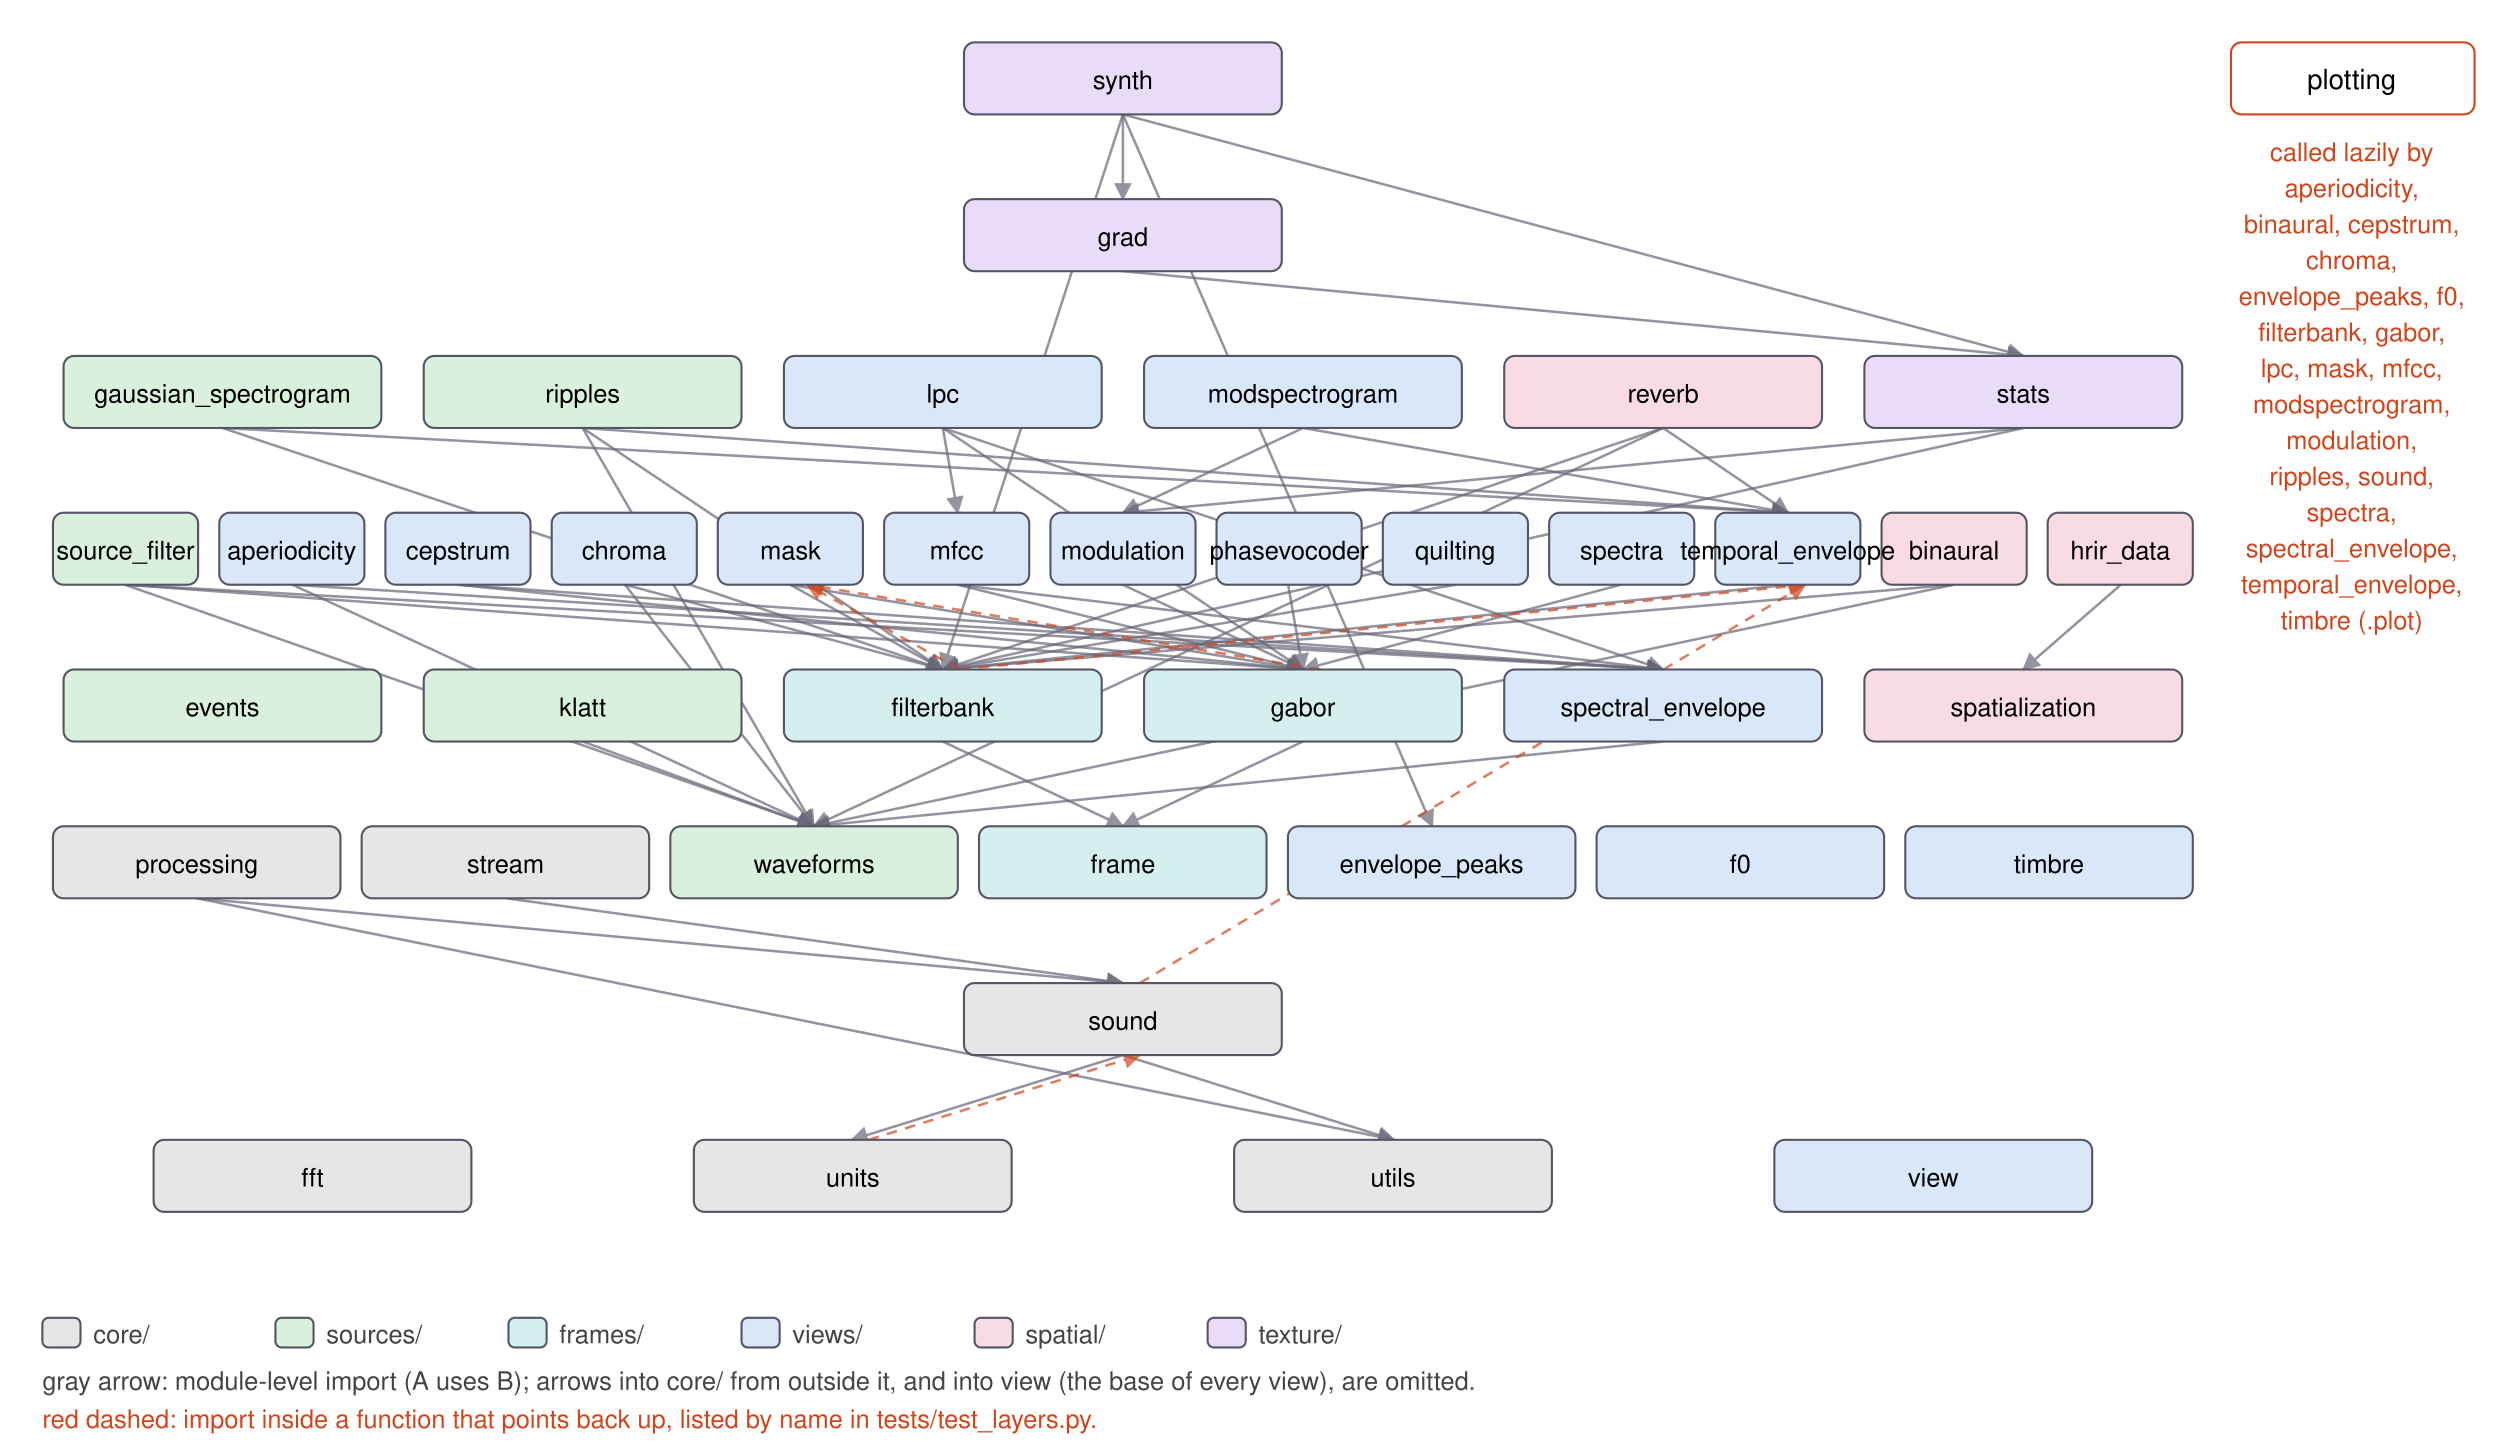
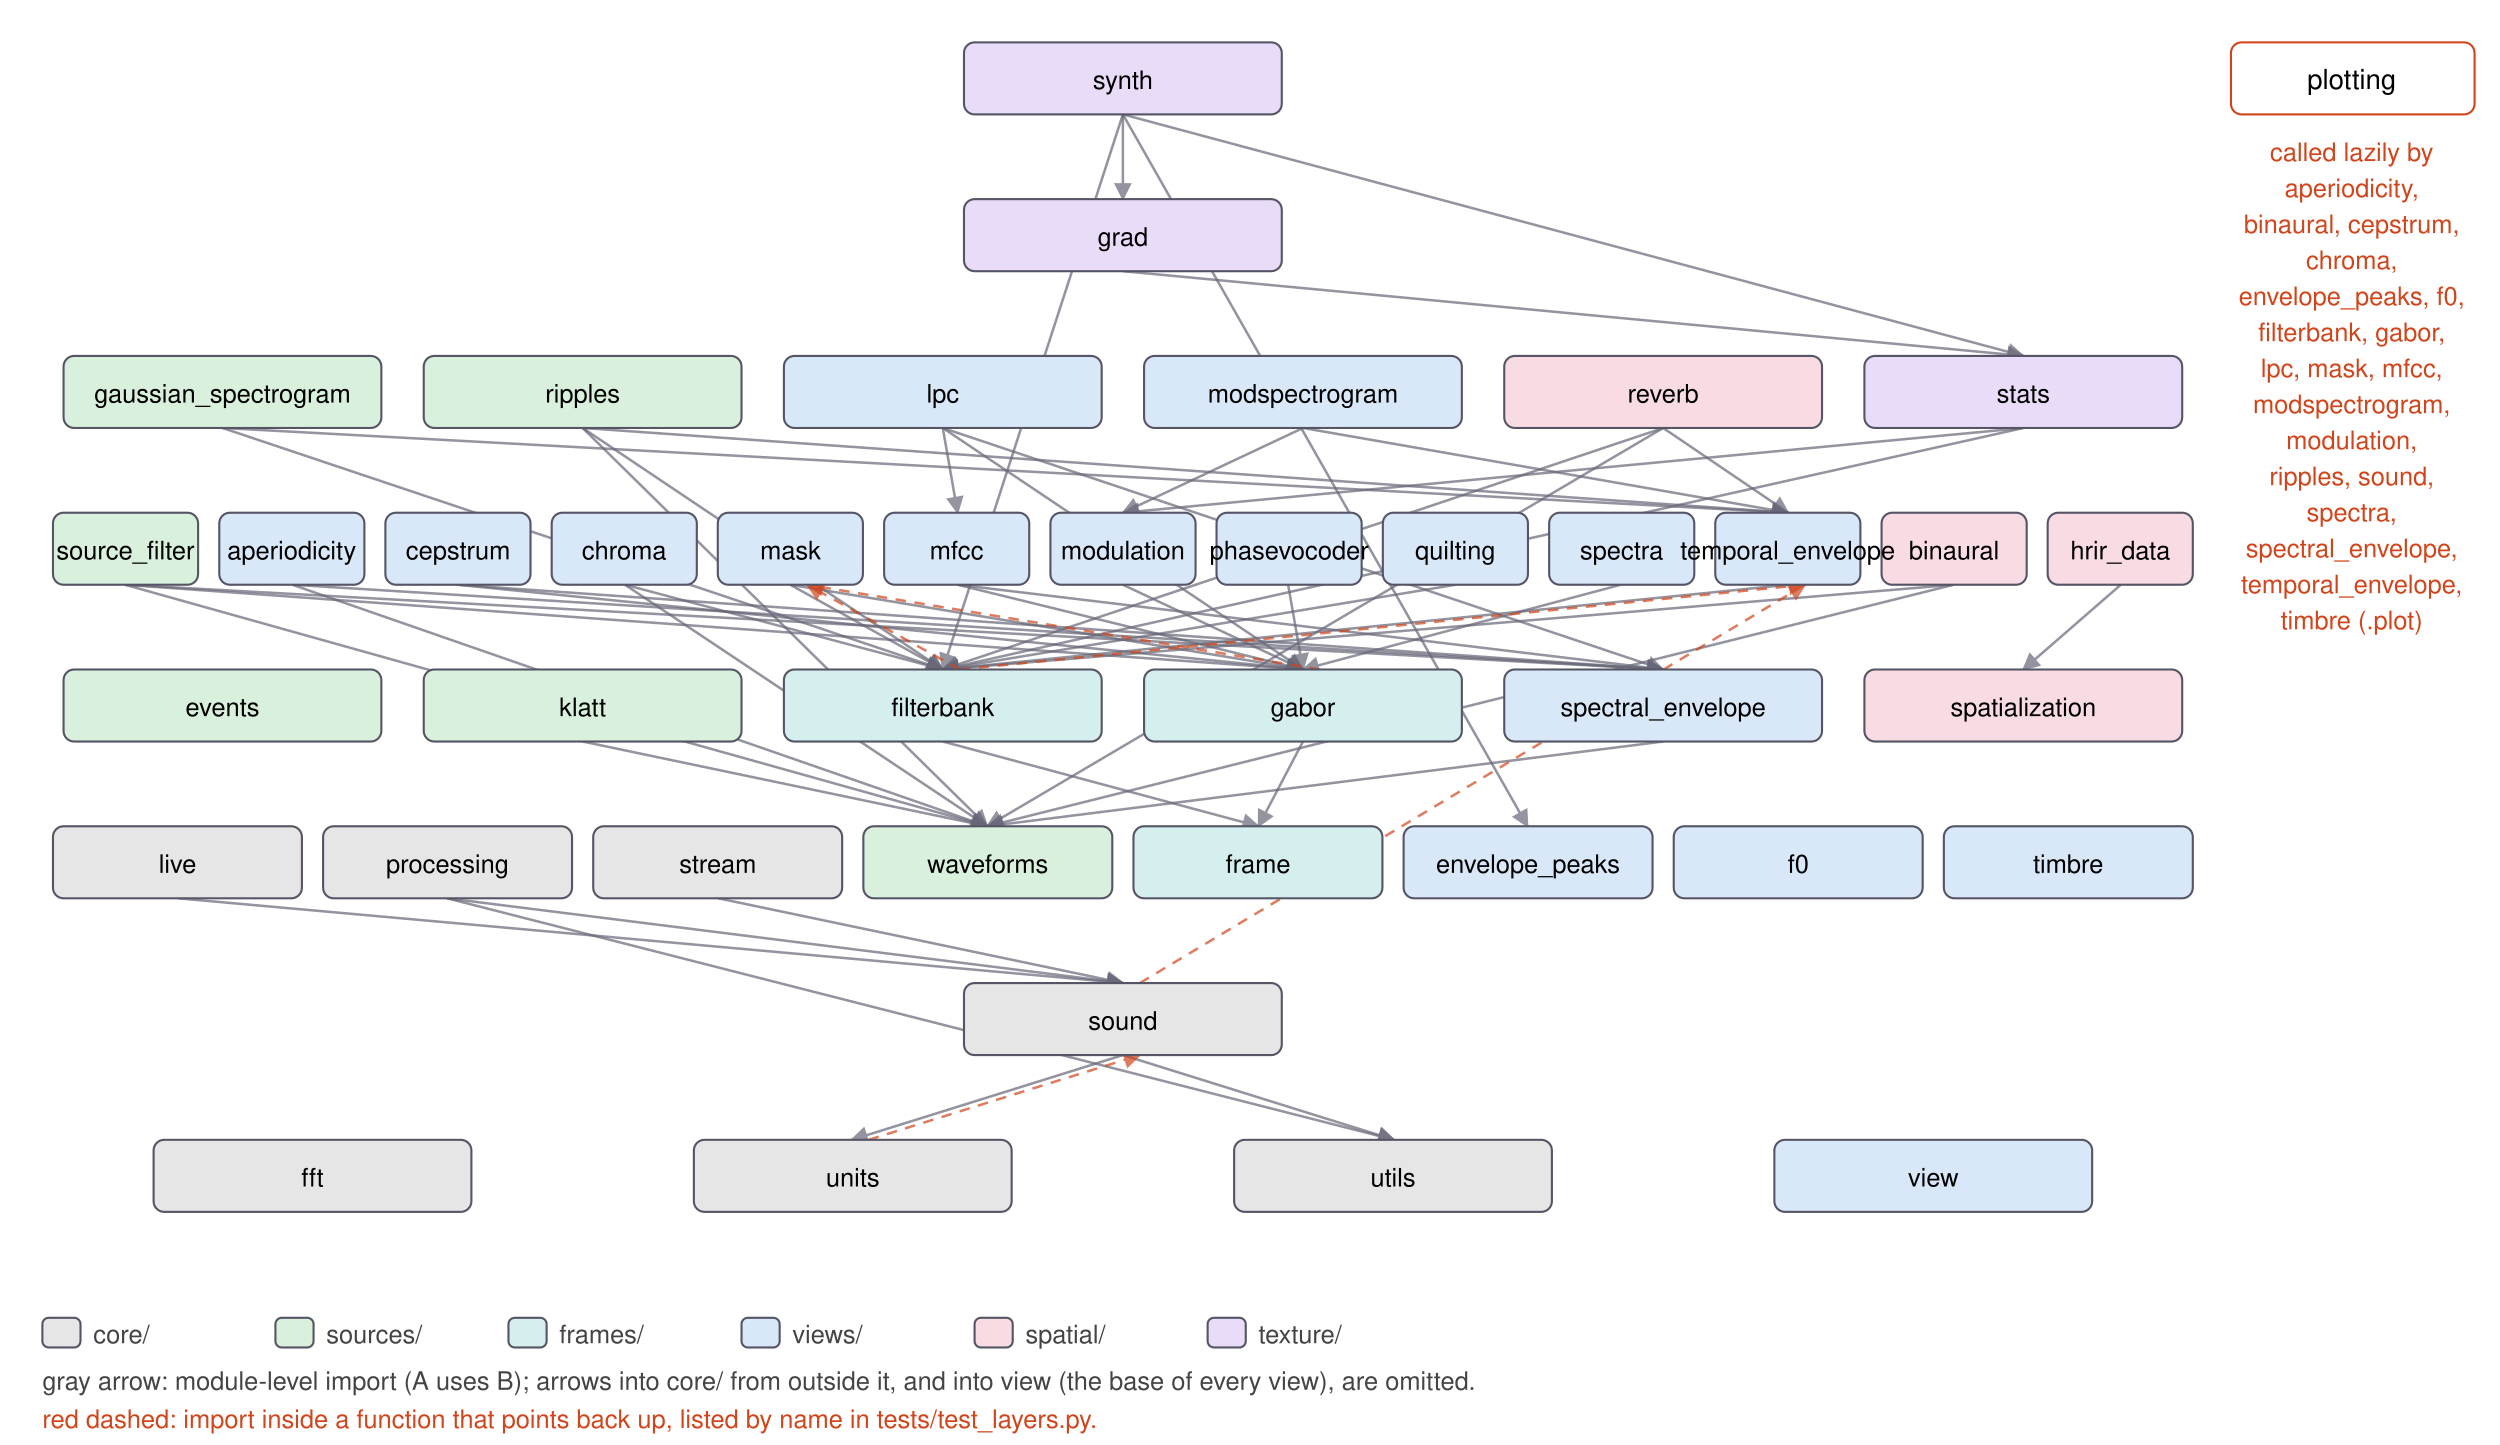
<svg xmlns="http://www.w3.org/2000/svg" viewBox="0 0 1180 682" font-family="Helvetica,Arial,sans-serif" font-size="13">
  <defs>
    <marker id="a" viewBox="0 0 10 10" refX="9" refY="5" markerWidth="7" markerHeight="7" orient="auto">
      <path d="M0,0L10,5L0,10z" fill="#667" />
    </marker>
    <marker id="r" viewBox="0 0 10 10" refX="9" refY="5" markerWidth="7" markerHeight="7" orient="auto">
      <path d="M0,0L10,5L0,10z" fill="#d0451b" />
    </marker>
  </defs>
  <rect width="1180" height="682" fill="#ffffff" />
-   <line x1="93" y1="424" x2="530" y2="464" stroke="#667" stroke-width="1.2" marker-end="url(#a)" opacity="0.7" />
-   <line x1="93" y1="424" x2="658" y2="538" stroke="#667" stroke-width="1.2" marker-end="url(#a)" opacity="0.7" />
+   <line x1="84" y1="424" x2="530" y2="464" stroke="#667" stroke-width="1.2" marker-end="url(#a)" opacity="0.7" />
+   <line x1="211" y1="424" x2="530" y2="464" stroke="#667" stroke-width="1.2" marker-end="url(#a)" opacity="0.7" />
+   <line x1="211" y1="424" x2="658" y2="538" stroke="#667" stroke-width="1.2" marker-end="url(#a)" opacity="0.7" />
  <line x1="530" y1="498" x2="402" y2="538" stroke="#667" stroke-width="1.2" marker-end="url(#a)" opacity="0.7" />
  <line x1="530" y1="498" x2="658" y2="538" stroke="#667" stroke-width="1.2" marker-end="url(#a)" opacity="0.7" />
-   <line x1="239" y1="424" x2="530" y2="464" stroke="#667" stroke-width="1.2" marker-end="url(#a)" opacity="0.7" />
-   <line x1="445" y1="350" x2="530" y2="390" stroke="#667" stroke-width="1.2" marker-end="url(#a)" opacity="0.7" />
-   <line x1="615" y1="350" x2="530" y2="390" stroke="#667" stroke-width="1.2" marker-end="url(#a)" opacity="0.7" />
+   <line x1="339" y1="424" x2="530" y2="464" stroke="#667" stroke-width="1.2" marker-end="url(#a)" opacity="0.7" />
+   <line x1="445" y1="350" x2="594" y2="390" stroke="#667" stroke-width="1.2" marker-end="url(#a)" opacity="0.7" />
+   <line x1="615" y1="350" x2="594" y2="390" stroke="#667" stroke-width="1.2" marker-end="url(#a)" opacity="0.7" />
  <line x1="105" y1="202" x2="445" y2="316" stroke="#667" stroke-width="1.2" marker-end="url(#a)" opacity="0.7" />
  <line x1="105" y1="202" x2="844" y2="242" stroke="#667" stroke-width="1.2" marker-end="url(#a)" opacity="0.7" />
-   <line x1="275" y1="350" x2="384" y2="390" stroke="#667" stroke-width="1.2" marker-end="url(#a)" opacity="0.7" />
+   <line x1="275" y1="350" x2="466" y2="390" stroke="#667" stroke-width="1.2" marker-end="url(#a)" opacity="0.7" />
  <line x1="275" y1="202" x2="445" y2="316" stroke="#667" stroke-width="1.2" marker-end="url(#a)" opacity="0.7" />
-   <line x1="275" y1="202" x2="384" y2="390" stroke="#667" stroke-width="1.2" marker-end="url(#a)" opacity="0.7" />
+   <line x1="275" y1="202" x2="466" y2="390" stroke="#667" stroke-width="1.2" marker-end="url(#a)" opacity="0.7" />
  <line x1="275" y1="202" x2="844" y2="242" stroke="#667" stroke-width="1.2" marker-end="url(#a)" opacity="0.7" />
  <line x1="59" y1="276" x2="615" y2="316" stroke="#667" stroke-width="1.2" marker-end="url(#a)" opacity="0.7" />
-   <line x1="59" y1="276" x2="384" y2="390" stroke="#667" stroke-width="1.2" marker-end="url(#a)" opacity="0.7" />
+   <line x1="59" y1="276" x2="466" y2="390" stroke="#667" stroke-width="1.2" marker-end="url(#a)" opacity="0.7" />
  <line x1="59" y1="276" x2="785" y2="316" stroke="#667" stroke-width="1.2" marker-end="url(#a)" opacity="0.7" />
  <line x1="922" y1="276" x2="445" y2="316" stroke="#667" stroke-width="1.2" marker-end="url(#a)" opacity="0.7" />
-   <line x1="922" y1="276" x2="384" y2="390" stroke="#667" stroke-width="1.2" marker-end="url(#a)" opacity="0.7" />
+   <line x1="922" y1="276" x2="466" y2="390" stroke="#667" stroke-width="1.2" marker-end="url(#a)" opacity="0.7" />
  <line x1="1001" y1="276" x2="955" y2="316" stroke="#667" stroke-width="1.2" marker-end="url(#a)" opacity="0.7" />
  <line x1="785" y1="202" x2="445" y2="316" stroke="#667" stroke-width="1.2" marker-end="url(#a)" opacity="0.7" />
-   <line x1="785" y1="202" x2="384" y2="390" stroke="#667" stroke-width="1.2" marker-end="url(#a)" opacity="0.7" />
+   <line x1="785" y1="202" x2="466" y2="390" stroke="#667" stroke-width="1.2" marker-end="url(#a)" opacity="0.7" />
  <line x1="785" y1="202" x2="844" y2="242" stroke="#667" stroke-width="1.2" marker-end="url(#a)" opacity="0.7" />
  <line x1="530" y1="128" x2="955" y2="168" stroke="#667" stroke-width="1.2" marker-end="url(#a)" opacity="0.7" />
  <line x1="955" y1="202" x2="445" y2="316" stroke="#667" stroke-width="1.2" marker-end="url(#a)" opacity="0.7" />
  <line x1="955" y1="202" x2="530" y2="242" stroke="#667" stroke-width="1.2" marker-end="url(#a)" opacity="0.7" />
  <line x1="530" y1="54" x2="445" y2="316" stroke="#667" stroke-width="1.2" marker-end="url(#a)" opacity="0.7" />
  <line x1="530" y1="54" x2="530" y2="94" stroke="#667" stroke-width="1.2" marker-end="url(#a)" opacity="0.7" />
  <line x1="530" y1="54" x2="955" y2="168" stroke="#667" stroke-width="1.2" marker-end="url(#a)" opacity="0.7" />
-   <line x1="530" y1="54" x2="676" y2="390" stroke="#667" stroke-width="1.2" marker-end="url(#a)" opacity="0.7" />
-   <line x1="138" y1="276" x2="384" y2="390" stroke="#667" stroke-width="1.2" marker-end="url(#a)" opacity="0.7" />
+   <line x1="530" y1="54" x2="721" y2="390" stroke="#667" stroke-width="1.2" marker-end="url(#a)" opacity="0.7" />
+   <line x1="138" y1="276" x2="466" y2="390" stroke="#667" stroke-width="1.2" marker-end="url(#a)" opacity="0.7" />
  <line x1="138" y1="276" x2="785" y2="316" stroke="#667" stroke-width="1.2" marker-end="url(#a)" opacity="0.7" />
  <line x1="216" y1="276" x2="615" y2="316" stroke="#667" stroke-width="1.2" marker-end="url(#a)" opacity="0.7" />
  <line x1="216" y1="276" x2="785" y2="316" stroke="#667" stroke-width="1.2" marker-end="url(#a)" opacity="0.7" />
  <line x1="295" y1="276" x2="445" y2="316" stroke="#667" stroke-width="1.2" marker-end="url(#a)" opacity="0.7" />
-   <line x1="295" y1="276" x2="384" y2="390" stroke="#667" stroke-width="1.2" marker-end="url(#a)" opacity="0.7" />
+   <line x1="295" y1="276" x2="466" y2="390" stroke="#667" stroke-width="1.2" marker-end="url(#a)" opacity="0.7" />
  <line x1="445" y1="202" x2="615" y2="316" stroke="#667" stroke-width="1.2" marker-end="url(#a)" opacity="0.7" />
  <line x1="445" y1="202" x2="452" y2="242" stroke="#667" stroke-width="1.2" marker-end="url(#a)" opacity="0.7" />
  <line x1="445" y1="202" x2="785" y2="316" stroke="#667" stroke-width="1.2" marker-end="url(#a)" opacity="0.7" />
  <line x1="373" y1="276" x2="445" y2="316" stroke="#667" stroke-width="1.2" marker-end="url(#a)" opacity="0.7" />
  <line x1="373" y1="276" x2="615" y2="316" stroke="#667" stroke-width="1.2" marker-end="url(#a)" opacity="0.7" />
  <line x1="452" y1="276" x2="615" y2="316" stroke="#667" stroke-width="1.2" marker-end="url(#a)" opacity="0.7" />
  <line x1="452" y1="276" x2="785" y2="316" stroke="#667" stroke-width="1.2" marker-end="url(#a)" opacity="0.7" />
  <line x1="615" y1="202" x2="530" y2="242" stroke="#667" stroke-width="1.2" marker-end="url(#a)" opacity="0.7" />
  <line x1="615" y1="202" x2="844" y2="242" stroke="#667" stroke-width="1.2" marker-end="url(#a)" opacity="0.7" />
  <line x1="530" y1="276" x2="615" y2="316" stroke="#667" stroke-width="1.2" marker-end="url(#a)" opacity="0.7" />
  <line x1="608" y1="276" x2="615" y2="316" stroke="#667" stroke-width="1.2" marker-end="url(#a)" opacity="0.7" />
  <line x1="687" y1="276" x2="445" y2="316" stroke="#667" stroke-width="1.2" marker-end="url(#a)" opacity="0.7" />
  <line x1="765" y1="276" x2="615" y2="316" stroke="#667" stroke-width="1.2" marker-end="url(#a)" opacity="0.7" />
-   <line x1="785" y1="350" x2="384" y2="390" stroke="#667" stroke-width="1.2" marker-end="url(#a)" opacity="0.7" />
+   <line x1="785" y1="350" x2="466" y2="390" stroke="#667" stroke-width="1.2" marker-end="url(#a)" opacity="0.7" />
  <line x1="844" y1="276" x2="445" y2="316" stroke="#667" stroke-width="1.2" marker-end="url(#a)" opacity="0.7" />
  <line x1="538" y1="464" x2="852" y2="276" stroke="#d0451b" stroke-width="1.2" stroke-dasharray="5,4" marker-end="url(#r)" opacity="0.7" />
  <line x1="410" y1="538" x2="538" y2="498" stroke="#d0451b" stroke-width="1.2" stroke-dasharray="5,4" marker-end="url(#r)" opacity="0.7" />
  <line x1="453" y1="316" x2="381" y2="276" stroke="#d0451b" stroke-width="1.2" stroke-dasharray="5,4" marker-end="url(#r)" opacity="0.7" />
  <line x1="453" y1="316" x2="852" y2="276" stroke="#d0451b" stroke-width="1.2" stroke-dasharray="5,4" marker-end="url(#r)" opacity="0.7" />
  <line x1="623" y1="316" x2="381" y2="276" stroke="#d0451b" stroke-width="1.2" stroke-dasharray="5,4" marker-end="url(#r)" opacity="0.7" />
  <rect x="72.5" y="538" width="150.0" height="34" rx="5" fill="#e6e6e6" stroke="#556" />
  <text x="147.5" y="560" text-anchor="middle" font-size="12">fft</text>
-   <rect x="25.0" y="390" width="135.7" height="34" rx="5" fill="#e6e6e6" stroke="#556" />
-   <text x="92.9" y="412" text-anchor="middle" font-size="12">processing</text>
+   <rect x="25.0" y="390" width="117.5" height="34" rx="5" fill="#e6e6e6" stroke="#556" />
+   <text x="83.8" y="412" text-anchor="middle" font-size="12">live</text>
+   <rect x="152.5" y="390" width="117.5" height="34" rx="5" fill="#e6e6e6" stroke="#556" />
+   <text x="211.2" y="412" text-anchor="middle" font-size="12">processing</text>
  <rect x="455.0" y="464" width="150.0" height="34" rx="5" fill="#e6e6e6" stroke="#556" />
  <text x="530.0" y="486" text-anchor="middle" font-size="12">sound</text>
-   <rect x="170.7" y="390" width="135.7" height="34" rx="5" fill="#e6e6e6" stroke="#556" />
-   <text x="238.6" y="412" text-anchor="middle" font-size="12">stream</text>
+   <rect x="280.0" y="390" width="117.5" height="34" rx="5" fill="#e6e6e6" stroke="#556" />
+   <text x="338.8" y="412" text-anchor="middle" font-size="12">stream</text>
  <rect x="327.5" y="538" width="150.0" height="34" rx="5" fill="#e6e6e6" stroke="#556" />
  <text x="402.5" y="560" text-anchor="middle" font-size="12">units</text>
  <rect x="582.5" y="538" width="150.0" height="34" rx="5" fill="#e6e6e6" stroke="#556" />
  <text x="657.5" y="560" text-anchor="middle" font-size="12">utils</text>
  <rect x="370.0" y="316" width="150.0" height="34" rx="5" fill="#d5eeee" stroke="#556" />
  <text x="445.0" y="338" text-anchor="middle" font-size="12">filterbank</text>
-   <rect x="462.1" y="390" width="135.7" height="34" rx="5" fill="#d5eeee" stroke="#556" />
-   <text x="530.0" y="412" text-anchor="middle" font-size="12">frame</text>
+   <rect x="535.0" y="390" width="117.5" height="34" rx="5" fill="#d5eeee" stroke="#556" />
+   <text x="593.8" y="412" text-anchor="middle" font-size="12">frame</text>
  <rect x="540.0" y="316" width="150.0" height="34" rx="5" fill="#d5eeee" stroke="#556" />
  <text x="615.0" y="338" text-anchor="middle" font-size="12">gabor</text>
  <rect x="30.0" y="316" width="150.0" height="34" rx="5" fill="#d9f0dd" stroke="#556" />
  <text x="105.0" y="338" text-anchor="middle" font-size="12">events</text>
  <rect x="30.0" y="168" width="150.0" height="34" rx="5" fill="#d9f0dd" stroke="#556" />
  <text x="105.0" y="190" text-anchor="middle" font-size="12">gaussian_spectrogram</text>
  <rect x="200.0" y="316" width="150.0" height="34" rx="5" fill="#d9f0dd" stroke="#556" />
  <text x="275.0" y="338" text-anchor="middle" font-size="12">klatt</text>
  <rect x="200.0" y="168" width="150.0" height="34" rx="5" fill="#d9f0dd" stroke="#556" />
  <text x="275.0" y="190" text-anchor="middle" font-size="12">ripples</text>
  <rect x="25.0" y="242" width="68.5" height="34" rx="5" fill="#d9f0dd" stroke="#556" />
  <text x="59.2" y="264" text-anchor="middle" font-size="12">source_filter</text>
-   <rect x="316.4" y="390" width="135.7" height="34" rx="5" fill="#d9f0dd" stroke="#556" />
-   <text x="384.3" y="412" text-anchor="middle" font-size="12">waveforms</text>
+   <rect x="407.5" y="390" width="117.5" height="34" rx="5" fill="#d9f0dd" stroke="#556" />
+   <text x="466.2" y="412" text-anchor="middle" font-size="12">waveforms</text>
  <rect x="888.1" y="242" width="68.5" height="34" rx="5" fill="#f8dbe3" stroke="#556" />
  <text x="922.3" y="264" text-anchor="middle" font-size="12">binaural</text>
  <rect x="966.5" y="242" width="68.5" height="34" rx="5" fill="#f8dbe3" stroke="#556" />
  <text x="1000.8" y="264" text-anchor="middle" font-size="12">hrir_data</text>
  <rect x="710.0" y="168" width="150.0" height="34" rx="5" fill="#f8dbe3" stroke="#556" />
  <text x="785.0" y="190" text-anchor="middle" font-size="12">reverb</text>
  <rect x="880.0" y="316" width="150.0" height="34" rx="5" fill="#f8dbe3" stroke="#556" />
  <text x="955.0" y="338" text-anchor="middle" font-size="12">spatialization</text>
  <rect x="455.0" y="94" width="150.0" height="34" rx="5" fill="#e8dcf8" stroke="#556" />
  <text x="530.0" y="116" text-anchor="middle" font-size="12">grad</text>
  <rect x="880.0" y="168" width="150.0" height="34" rx="5" fill="#e8dcf8" stroke="#556" />
  <text x="955.0" y="190" text-anchor="middle" font-size="12">stats</text>
  <rect x="455.0" y="20" width="150.0" height="34" rx="5" fill="#e8dcf8" stroke="#556" />
  <text x="530.0" y="42" text-anchor="middle" font-size="12">synth</text>
  <rect x="103.5" y="242" width="68.5" height="34" rx="5" fill="#d8e8f8" stroke="#556" />
  <text x="137.7" y="264" text-anchor="middle" font-size="12">aperiodicity</text>
  <rect x="181.9" y="242" width="68.5" height="34" rx="5" fill="#d8e8f8" stroke="#556" />
  <text x="216.2" y="264" text-anchor="middle" font-size="12">cepstrum</text>
  <rect x="260.4" y="242" width="68.5" height="34" rx="5" fill="#d8e8f8" stroke="#556" />
  <text x="294.6" y="264" text-anchor="middle" font-size="12">chroma</text>
-   <rect x="607.9" y="390" width="135.7" height="34" rx="5" fill="#d8e8f8" stroke="#556" />
-   <text x="675.7" y="412" text-anchor="middle" font-size="12">envelope_peaks</text>
-   <rect x="753.6" y="390" width="135.7" height="34" rx="5" fill="#d8e8f8" stroke="#556" />
-   <text x="821.4" y="412" text-anchor="middle" font-size="12">f0</text>
+   <rect x="662.5" y="390" width="117.5" height="34" rx="5" fill="#d8e8f8" stroke="#556" />
+   <text x="721.2" y="412" text-anchor="middle" font-size="12">envelope_peaks</text>
+   <rect x="790.0" y="390" width="117.5" height="34" rx="5" fill="#d8e8f8" stroke="#556" />
+   <text x="848.8" y="412" text-anchor="middle" font-size="12">f0</text>
  <rect x="370.0" y="168" width="150.0" height="34" rx="5" fill="#d8e8f8" stroke="#556" />
  <text x="445.0" y="190" text-anchor="middle" font-size="12">lpc</text>
  <rect x="338.8" y="242" width="68.5" height="34" rx="5" fill="#d8e8f8" stroke="#556" />
  <text x="373.1" y="264" text-anchor="middle" font-size="12">mask</text>
  <rect x="417.3" y="242" width="68.5" height="34" rx="5" fill="#d8e8f8" stroke="#556" />
  <text x="451.5" y="264" text-anchor="middle" font-size="12">mfcc</text>
  <rect x="540.0" y="168" width="150.0" height="34" rx="5" fill="#d8e8f8" stroke="#556" />
  <text x="615.0" y="190" text-anchor="middle" font-size="12">modspectrogram</text>
  <rect x="495.8" y="242" width="68.5" height="34" rx="5" fill="#d8e8f8" stroke="#556" />
  <text x="530.0" y="264" text-anchor="middle" font-size="12">modulation</text>
  <rect x="574.2" y="242" width="68.5" height="34" rx="5" fill="#d8e8f8" stroke="#556" />
  <text x="608.5" y="264" text-anchor="middle" font-size="12">phasevocoder</text>
  <rect x="652.7" y="242" width="68.5" height="34" rx="5" fill="#d8e8f8" stroke="#556" />
  <text x="686.9" y="264" text-anchor="middle" font-size="12">quilting</text>
  <rect x="731.2" y="242" width="68.5" height="34" rx="5" fill="#d8e8f8" stroke="#556" />
  <text x="765.4" y="264" text-anchor="middle" font-size="12">spectra</text>
  <rect x="710.0" y="316" width="150.0" height="34" rx="5" fill="#d8e8f8" stroke="#556" />
  <text x="785.0" y="338" text-anchor="middle" font-size="12">spectral_envelope</text>
  <rect x="809.6" y="242" width="68.5" height="34" rx="5" fill="#d8e8f8" stroke="#556" />
  <text x="843.8" y="264" text-anchor="middle" font-size="12">temporal_envelope</text>
-   <rect x="899.3" y="390" width="135.7" height="34" rx="5" fill="#d8e8f8" stroke="#556" />
-   <text x="967.1" y="412" text-anchor="middle" font-size="12">timbre</text>
+   <rect x="917.5" y="390" width="117.5" height="34" rx="5" fill="#d8e8f8" stroke="#556" />
+   <text x="976.2" y="412" text-anchor="middle" font-size="12">timbre</text>
  <rect x="837.5" y="538" width="150.0" height="34" rx="5" fill="#d8e8f8" stroke="#556" />
  <text x="912.5" y="560" text-anchor="middle" font-size="12">view</text>
  <rect x="1053" y="20" width="115" height="34" rx="5" fill="#fff" stroke="#d0451b" />
  <text x="1110" y="42" text-anchor="middle">plotting</text>
  <text x="1110" y="76" text-anchor="middle" font-size="12" fill="#d0451b">called lazily by</text>
  <text x="1110" y="93" text-anchor="middle" font-size="12" fill="#d0451b">aperiodicity,</text>
  <text x="1110" y="110" text-anchor="middle" font-size="12" fill="#d0451b">binaural, cepstrum,</text>
  <text x="1110" y="127" text-anchor="middle" font-size="12" fill="#d0451b">chroma,</text>
  <text x="1110" y="144" text-anchor="middle" font-size="12" fill="#d0451b">envelope_peaks, f0,</text>
  <text x="1110" y="161" text-anchor="middle" font-size="12" fill="#d0451b">filterbank, gabor,</text>
  <text x="1110" y="178" text-anchor="middle" font-size="12" fill="#d0451b">lpc, mask, mfcc,</text>
  <text x="1110" y="195" text-anchor="middle" font-size="12" fill="#d0451b">modspectrogram,</text>
  <text x="1110" y="212" text-anchor="middle" font-size="12" fill="#d0451b">modulation,</text>
  <text x="1110" y="229" text-anchor="middle" font-size="12" fill="#d0451b">ripples, sound,</text>
  <text x="1110" y="246" text-anchor="middle" font-size="12" fill="#d0451b">spectra,</text>
  <text x="1110" y="263" text-anchor="middle" font-size="12" fill="#d0451b">spectral_envelope,</text>
  <text x="1110" y="280" text-anchor="middle" font-size="12" fill="#d0451b">temporal_envelope,</text>
  <text x="1110" y="297" text-anchor="middle" font-size="12" fill="#d0451b">timbre (.plot)</text>
  <rect x="20" y="622" width="18" height="14" rx="3" fill="#e6e6e6" stroke="#556" />
  <text x="44" y="634" font-size="12" fill="#444">core/</text>
  <rect x="130" y="622" width="18" height="14" rx="3" fill="#d9f0dd" stroke="#556" />
  <text x="154" y="634" font-size="12" fill="#444">sources/</text>
  <rect x="240" y="622" width="18" height="14" rx="3" fill="#d5eeee" stroke="#556" />
  <text x="264" y="634" font-size="12" fill="#444">frames/</text>
  <rect x="350" y="622" width="18" height="14" rx="3" fill="#d8e8f8" stroke="#556" />
  <text x="374" y="634" font-size="12" fill="#444">views/</text>
  <rect x="460" y="622" width="18" height="14" rx="3" fill="#f8dbe3" stroke="#556" />
  <text x="484" y="634" font-size="12" fill="#444">spatial/</text>
  <rect x="570" y="622" width="18" height="14" rx="3" fill="#e8dcf8" stroke="#556" />
  <text x="594" y="634" font-size="12" fill="#444">texture/</text>
  <text x="20" y="656" font-size="12" fill="#444">gray arrow: module-level import (A uses B); arrows into core/ from outside it, and into view (the base of every view), are omitted.</text>
  <text x="20" y="674" font-size="12" fill="#d0451b">red dashed: import inside a function that points back up, listed by name in tests/test_layers.py.</text>
</svg>
